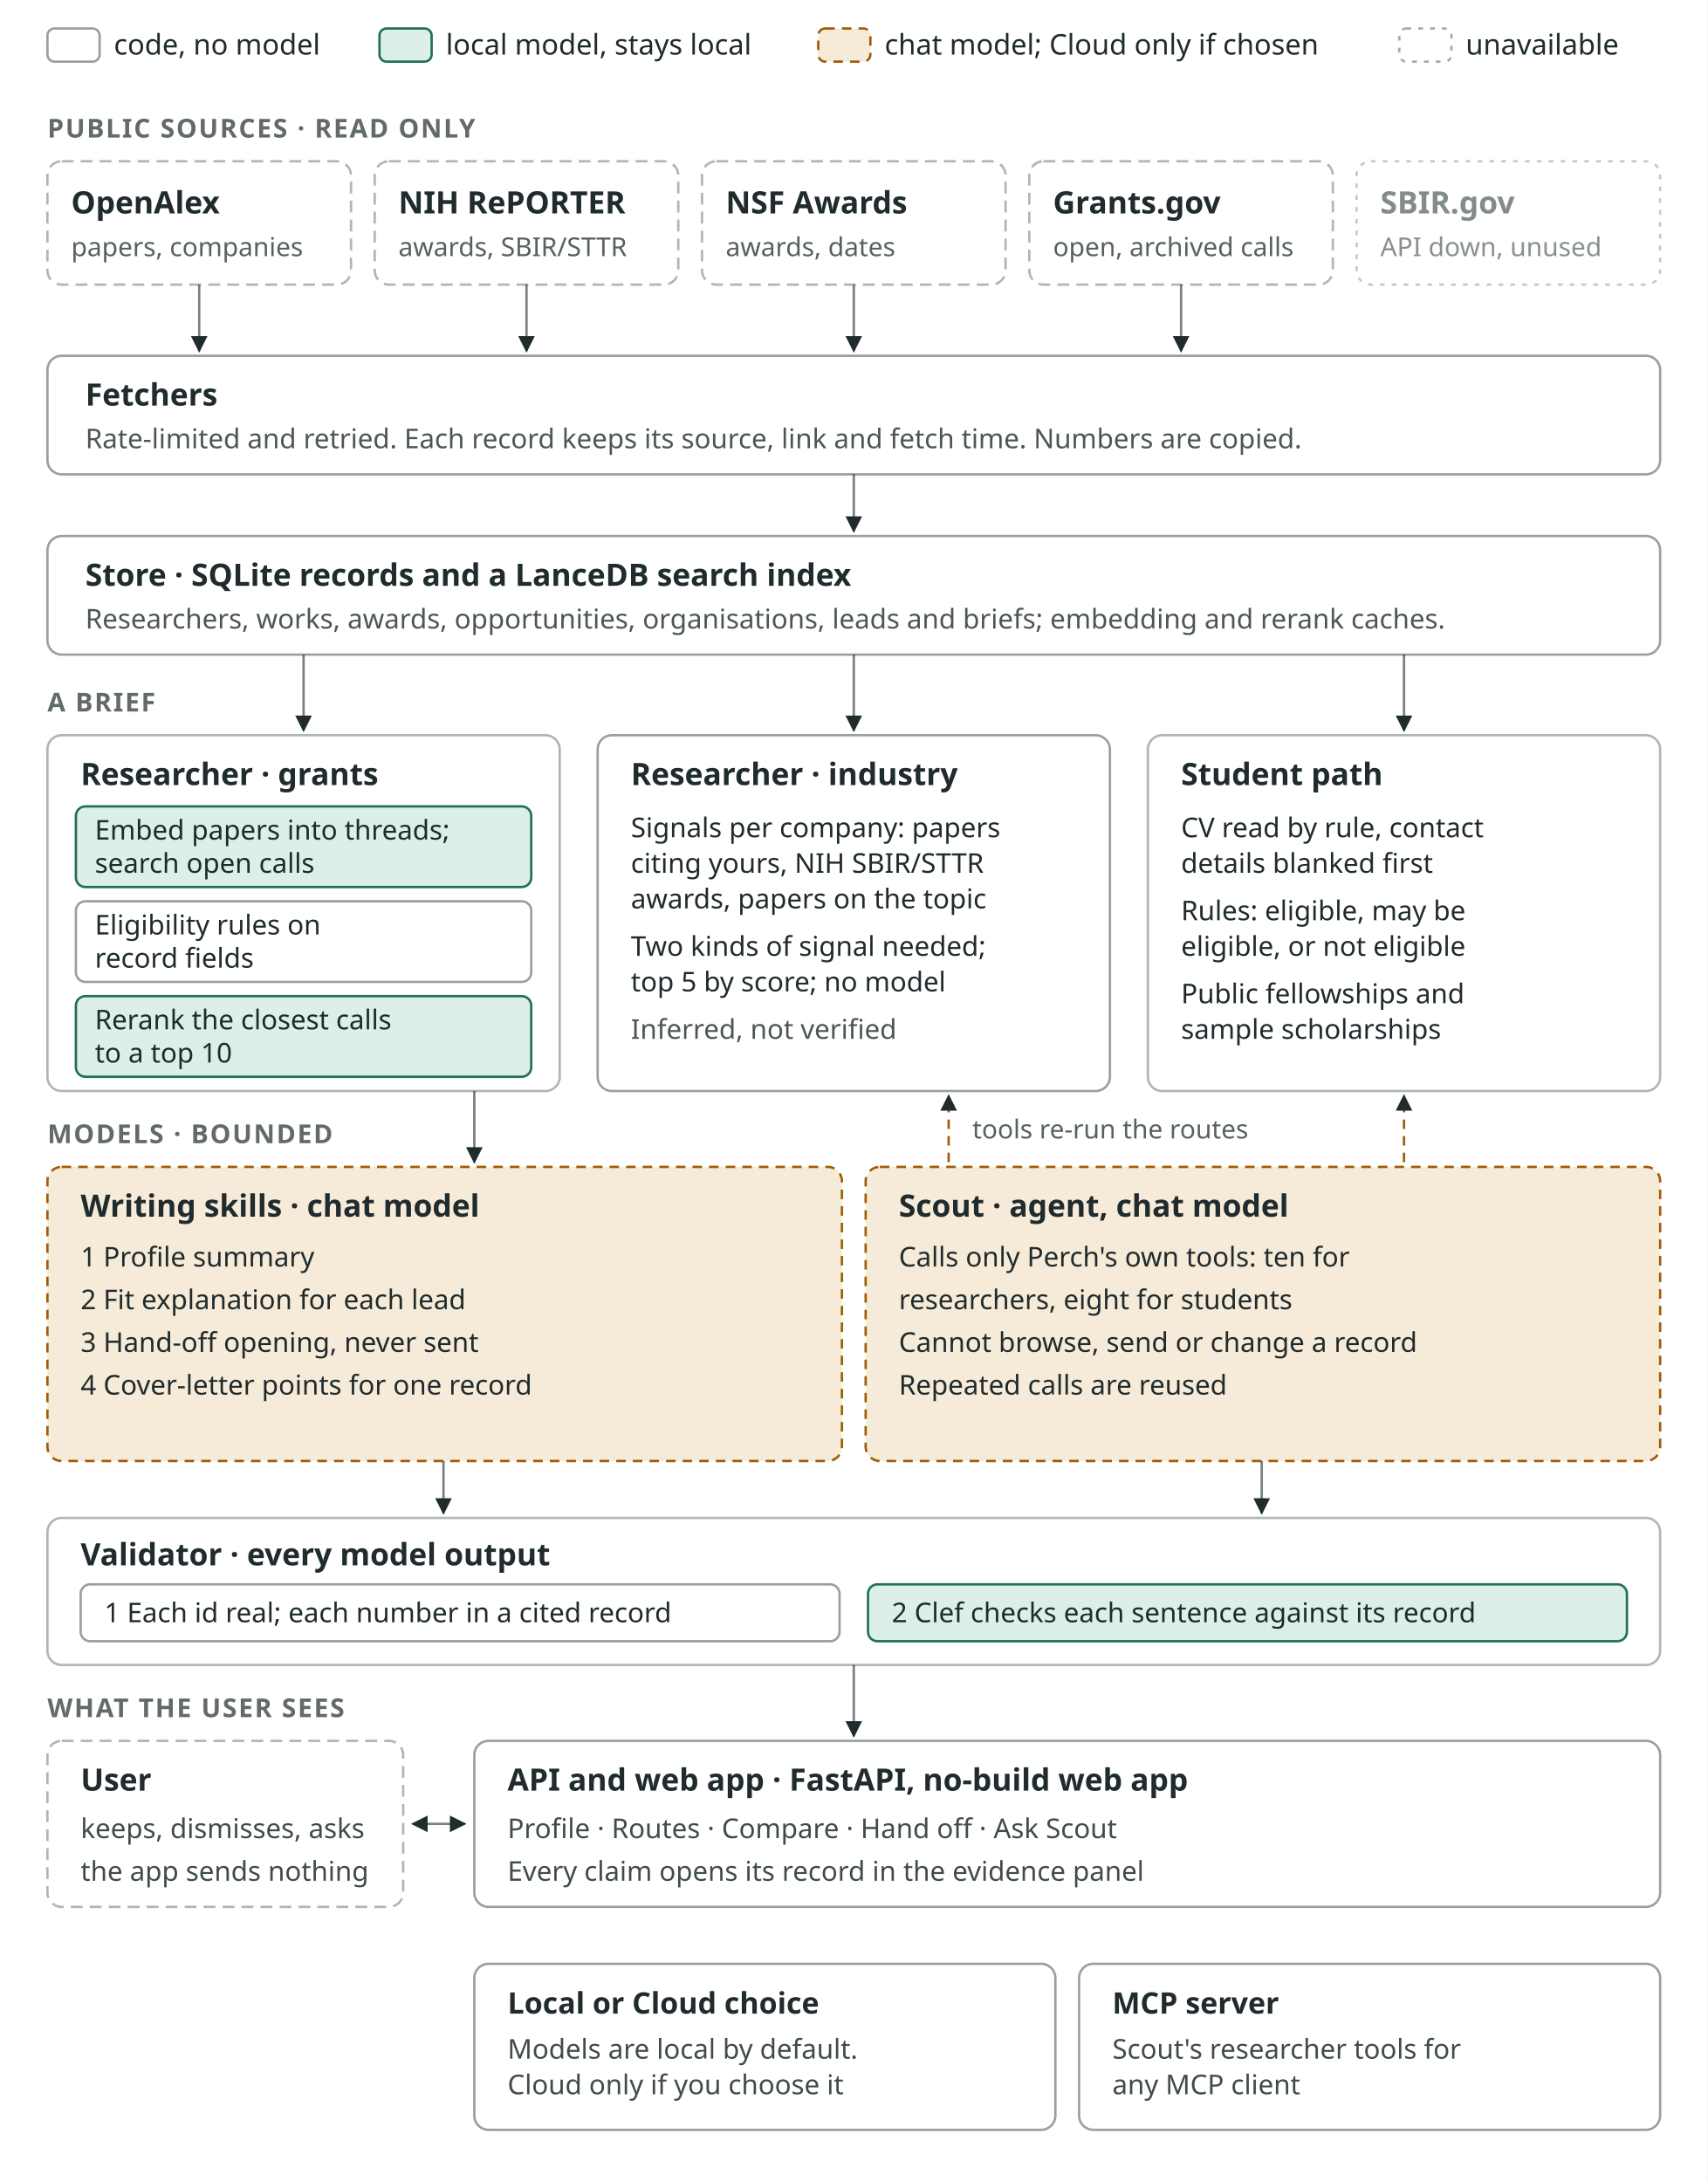
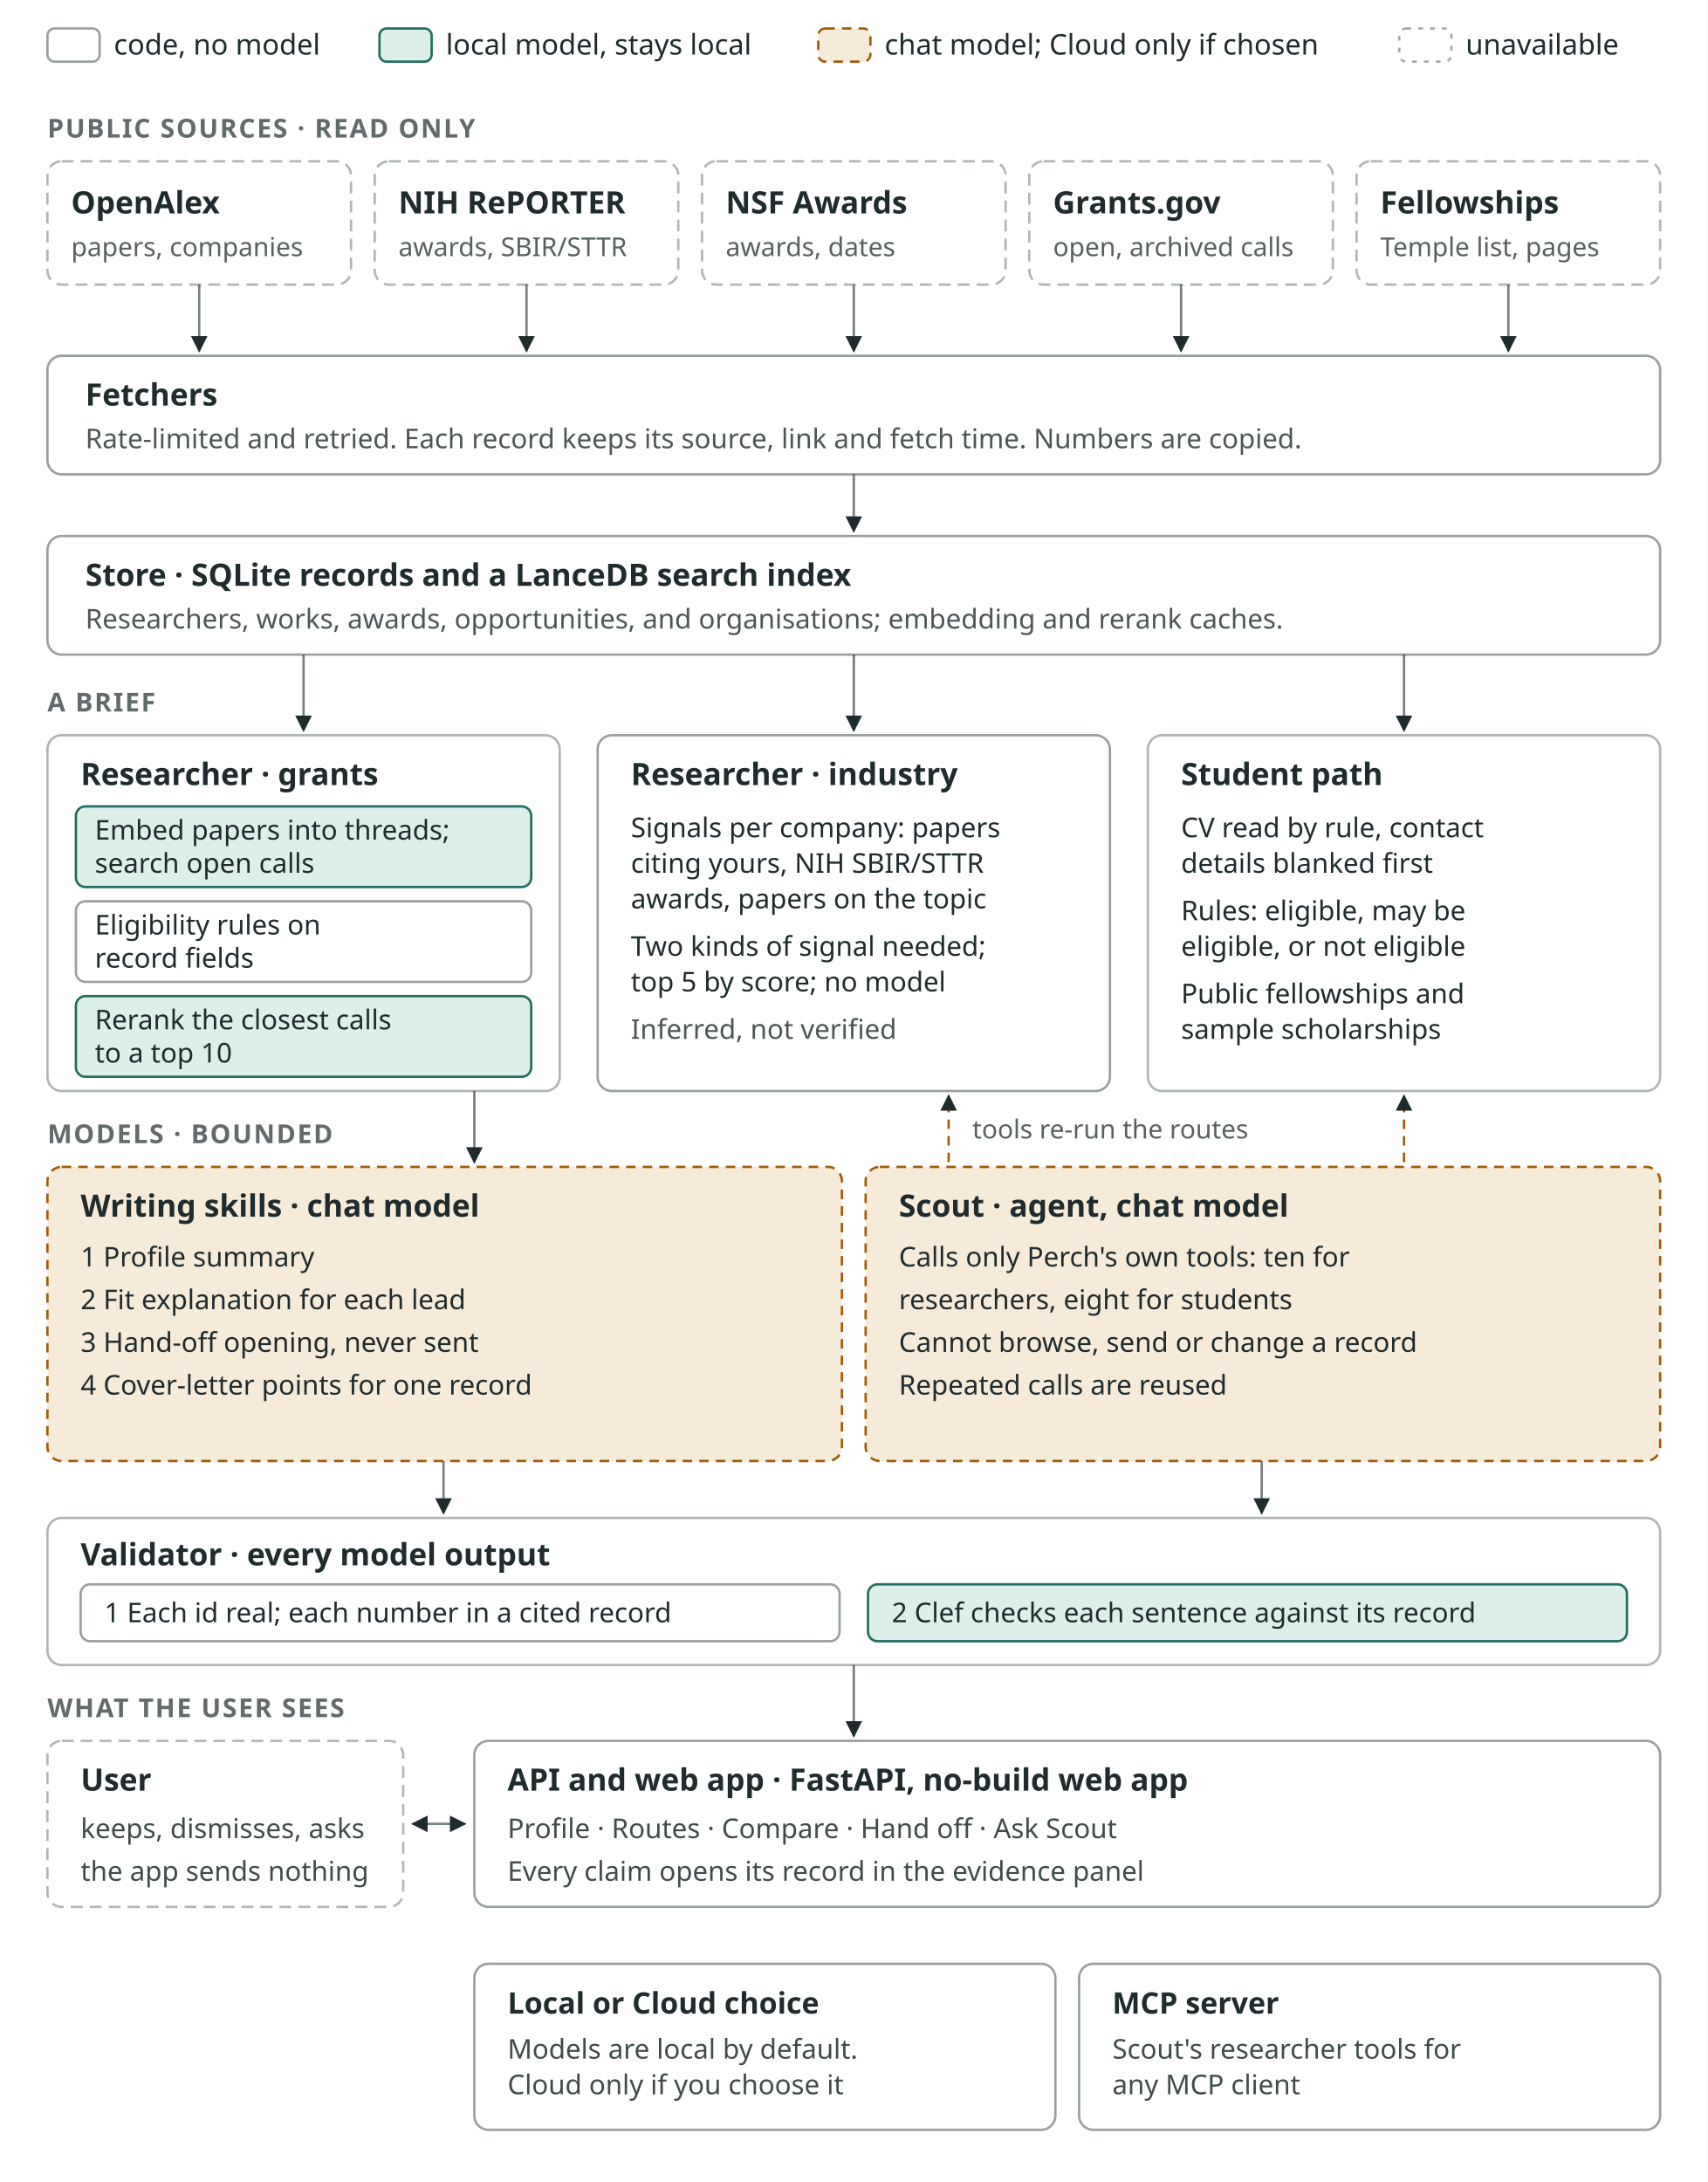
<svg xmlns="http://www.w3.org/2000/svg" viewBox="0 0 720 920" class="arch" role="img" font-family="system-ui, sans-serif" aria-label="How Perch fits together. Public sources feed plain-code fetchers, which store every record with its provenance. A brief runs one side at a time. A researcher gets grants, with two small local models and eligibility rules, and industry leads, which are code only. A student gets a CV read by rule, then public fellowships and sample scholarships. A chat model writes the profile summary, the fit explanations, the hand-off opening and the cover-letter points. Scout answers follow-ups by calling only Perch's own tools. Every model output passes the validator before the web app shows it. Models are local by default; Cloud is used only by the user's choice after a warning. The MCP server offers Scout's researcher tools to other agents.">
  <rect width="100%" height="100%" fill="#ffffff" />
  <defs>
    <marker id="oa" viewBox="0 0 10 10" refX="9" refY="5" markerWidth="7" markerHeight="7" orient="auto-start-reverse">
      <path d="M0 0 L10 5 L0 10 z" fill="#1f2b2d" />
    </marker>
  </defs>
  <g font-size="12" fill="#1f2b2d">
    <rect x="20" y="12" width="22" height="14" rx="3" fill="none" stroke="#1f2b2d" stroke-opacity="0.45" class="k-code" />
    <text x="48" y="23">code, no model</text>
    <rect x="160" y="12" width="22" height="14" rx="3" fill="#dcefe8" stroke="#1f6f5c" class="k-local" />
    <text x="188" y="23">local model, stays local</text>
    <rect x="345" y="12" width="22" height="14" rx="3" fill="#f6ead8" stroke="#a15c07" stroke-dasharray="4 3" class="k-cloud" />
    <text x="373" y="23">chat model; Cloud only if chosen</text>
    <rect x="590" y="12" width="22" height="14" rx="3" fill="none" stroke="#1f2b2d" stroke-opacity="0.4" stroke-dasharray="2 3" />
    <text x="618" y="23">unavailable</text>
  </g>
  <g font-size="11" fill="#1f2b2d" opacity="0.7" font-weight="600" letter-spacing="0.06em">
    <text x="20" y="58">PUBLIC SOURCES · READ ONLY</text>
    <text x="20" y="300">A BRIEF</text>
    <text x="20" y="482">MODELS · BOUNDED</text>
    <text x="20" y="724">WHAT THE USER SEES</text>
  </g>
  <g fill="none" stroke="#1f2b2d" stroke-opacity="0.35" stroke-dasharray="5 3">
    <rect x="20" y="68" width="128" height="52" rx="6" />
    <rect x="158" y="68" width="128" height="52" rx="6" />
    <rect x="296" y="68" width="128" height="52" rx="6" />
    <rect x="434" y="68" width="128" height="52" rx="6" />
  </g>
-   <rect x="572" y="68" width="128" height="52" rx="6" fill="none" stroke="#1f2b2d" stroke-opacity="0.25" stroke-dasharray="2 3" />
+   <rect x="572" y="68" width="128" height="52" rx="6" fill="none" stroke="#1f2b2d" stroke-opacity="0.35" stroke-dasharray="5 3" />
  <g font-size="13" font-weight="600" fill="#1f2b2d">
    <text x="30" y="90">OpenAlex</text>
    <text x="168" y="90">NIH RePORTER</text>
    <text x="306" y="90">NSF Awards</text>
    <text x="444" y="90">Grants.gov</text>
-     <text x="582" y="90" opacity="0.55">SBIR.gov</text>
+     <text x="582" y="90">Fellowships</text>
  </g>
  <g font-size="11" fill="#1f2b2d" opacity="0.75">
    <text x="30" y="108">papers, companies</text>
    <text x="168" y="108">awards, SBIR/STTR</text>
    <text x="306" y="108">awards, dates</text>
    <text x="444" y="108">open, archived calls</text>
-     <text x="582" y="108" opacity="0.7">API down, unused</text>
+     <text x="582" y="108">Temple list, pages</text>
  </g>
  <g stroke="#1f2b2d" stroke-opacity="0.6" fill="none" marker-end="url(#oa)">
    <path d="M84 120 V148" />
    <path d="M222 120 V148" />
    <path d="M360 120 V148" />
    <path d="M498 120 V148" />
+     <path d="M636 120 V148" />
  </g>
  <g fill="none" stroke="#1f2b2d" stroke-opacity="0.45" class="k-code">
    <rect x="20" y="150" width="680" height="50" rx="6" />
    <rect x="20" y="226" width="680" height="50" rx="6" />
  </g>
  <g font-size="13" font-weight="600" fill="#1f2b2d">
    <text x="36" y="171">Fetchers</text>
    <text x="36" y="247">Store · SQLite records and a LanceDB search index</text>
  </g>
  <g font-size="11.5" fill="#1f2b2d" opacity="0.8">
    <text x="36" y="189">Rate-limited and retried. Each record keeps its source, link and fetch time. Numbers are copied.</text>
-     <text x="36" y="265">Researchers, works, awards, opportunities, organisations, leads and briefs; embedding and rerank caches.</text>
+     <text x="36" y="265">Researchers, works, awards, opportunities, and organisations; embedding and rerank caches.</text>
  </g>
  <path d="M360 200 V224" stroke="#1f2b2d" stroke-opacity="0.6" fill="none" marker-end="url(#oa)" />
  <g stroke="#1f2b2d" stroke-opacity="0.6" fill="none" marker-end="url(#oa)">
    <path d="M128 276 V308" />
    <path d="M360 276 V308" />
    <path d="M592 276 V308" />
  </g>
  <rect x="20" y="310" width="216" height="150" rx="6" fill="none" stroke="#1f2b2d" stroke-opacity="0.35" />
  <text x="34" y="331" font-size="13" font-weight="600" fill="#1f2b2d">Researcher · grants</text>
  <rect x="32" y="340" width="192" height="34" rx="4" fill="#dcefe8" stroke="#1f6f5c" class="k-local" />
  <rect x="32" y="380" width="192" height="34" rx="4" fill="none" stroke="#1f2b2d" stroke-opacity="0.45" class="k-code" />
  <rect x="32" y="420" width="192" height="34" rx="4" fill="#dcefe8" stroke="#1f6f5c" class="k-local" />
  <g font-size="11.5" fill="#1f2b2d">
    <text x="40" y="354">Embed papers into threads;</text>
    <text x="40" y="368">search open calls</text>
    <text x="40" y="394">Eligibility rules on</text>
    <text x="40" y="408">record fields</text>
    <text x="40" y="434">Rerank the closest calls</text>
    <text x="40" y="448">to a top 10</text>
  </g>
  <rect x="252" y="310" width="216" height="150" rx="6" fill="none" stroke="#1f2b2d" stroke-opacity="0.45" class="k-code" />
  <text x="266" y="331" font-size="13" font-weight="600" fill="#1f2b2d">Researcher · industry</text>
  <g font-size="11.5" fill="#1f2b2d">
    <text x="266" y="353">Signals per company: papers</text>
    <text x="266" y="368">citing yours, NIH SBIR/STTR</text>
    <text x="266" y="383">awards, papers on the topic</text>
    <text x="266" y="403">Two kinds of signal needed;</text>
    <text x="266" y="418">top 5 by score; no model</text>
    <text x="266" y="438" opacity="0.8">Inferred, not verified</text>
  </g>
  <rect x="484" y="310" width="216" height="150" rx="6" fill="none" stroke="#1f2b2d" stroke-opacity="0.35" />
  <text x="498" y="331" font-size="13" font-weight="600" fill="#1f2b2d">Student path</text>
  <g font-size="11.5" fill="#1f2b2d">
    <text x="498" y="353">CV read by rule, contact</text>
    <text x="498" y="368">details blanked first</text>
    <text x="498" y="388">Rules: eligible, may be</text>
    <text x="498" y="403">eligible, or not eligible</text>
    <text x="498" y="423">Public fellowships and</text>
    <text x="498" y="438">sample scholarships</text>
  </g>
  <rect x="20" y="492" width="335" height="124" rx="6" fill="#f6ead8" stroke="#a15c07" stroke-dasharray="4 3" class="k-cloud" />
  <text x="34" y="513" font-size="13" font-weight="600" fill="#1f2b2d">Writing skills · chat model</text>
  <g font-size="11.5" fill="#1f2b2d">
    <text x="34" y="534">1  Profile summary</text>
    <text x="34" y="552">2  Fit explanation for each lead</text>
    <text x="34" y="570">3  Hand-off opening, never sent</text>
    <text x="34" y="588">4  Cover-letter points for one record</text>
  </g>
  <rect x="365" y="492" width="335" height="124" rx="6" fill="#f6ead8" stroke="#a15c07" stroke-dasharray="4 3" class="k-cloud" />
  <text x="379" y="513" font-size="13" font-weight="600" fill="#1f2b2d">Scout · agent, chat model</text>
  <g font-size="11.5" fill="#1f2b2d">
    <text x="379" y="534">Calls only Perch's own tools: ten for</text>
    <text x="379" y="552">researchers, eight for students</text>
    <text x="379" y="570">Cannot browse, send or change a record</text>
    <text x="379" y="588">Repeated calls are reused</text>
  </g>
  <g stroke="#1f2b2d" stroke-opacity="0.6" fill="none" marker-end="url(#oa)">
    <path d="M200 460 V490" />
  </g>
  <g stroke="#a15c07" stroke-dasharray="4 3" fill="none" marker-end="url(#oa)" class="k-loop">
    <path d="M400 490 V462" />
    <path d="M592 490 V462" />
  </g>
  <text x="410" y="480" font-size="11" fill="#1f2b2d" opacity="0.75">tools re-run the routes</text>
  <rect x="20" y="640" width="680" height="62" rx="6" fill="none" stroke="#1f2b2d" stroke-opacity="0.35" />
  <text x="34" y="660" font-size="13" font-weight="600" fill="#1f2b2d">Validator · every model output</text>
  <rect x="34" y="668" width="320" height="24" rx="4" fill="none" stroke="#1f2b2d" stroke-opacity="0.45" class="k-code" />
  <rect x="366" y="668" width="320" height="24" rx="4" fill="#dcefe8" stroke="#1f6f5c" class="k-local" />
  <g font-size="11.5" fill="#1f2b2d">
    <text x="44" y="684">1  Each id real; each number in a cited record</text>
    <text x="376" y="684">2  Clef checks each sentence against its record</text>
  </g>
  <g stroke="#1f2b2d" stroke-opacity="0.6" fill="none" marker-end="url(#oa)">
    <path d="M187 616 V638" />
    <path d="M532 616 V638" />
  </g>
  <rect x="200" y="734" width="500" height="70" rx="6" fill="none" stroke="#1f2b2d" stroke-opacity="0.45" class="k-code" />
  <text x="214" y="755" font-size="13" font-weight="600" fill="#1f2b2d">API and web app · FastAPI, no-build web app</text>
  <g font-size="11.5" fill="#1f2b2d" opacity="0.85">
    <text x="214" y="775">Profile · Routes · Compare · Hand off · Ask Scout</text>
    <text x="214" y="793">Every claim opens its record in the evidence panel</text>
  </g>
  <rect x="20" y="734" width="150" height="70" rx="6" fill="none" stroke="#1f2b2d" stroke-opacity="0.35" stroke-dasharray="5 3" />
  <text x="34" y="755" font-size="13" font-weight="600" fill="#1f2b2d">User</text>
  <g font-size="11.5" fill="#1f2b2d" opacity="0.85">
    <text x="34" y="775">keeps, dismisses, asks</text>
    <text x="34" y="793">the app sends nothing</text>
  </g>
  <path d="M360 702 V732" stroke="#1f2b2d" stroke-opacity="0.6" fill="none" marker-end="url(#oa)" />
  <path d="M174 769 H196" stroke="#1f2b2d" stroke-opacity="0.6" fill="none" marker-start="url(#oa)" marker-end="url(#oa)" />
  <g fill="none" stroke="#1f2b2d" stroke-opacity="0.45" class="k-code">
    <rect x="200" y="828" width="245" height="70" rx="6" />
    <rect x="455" y="828" width="245" height="70" rx="6" />
  </g>
  <g font-size="12.5" font-weight="600" fill="#1f2b2d">
    <text x="214" y="849">Local or Cloud choice</text>
    <text x="469" y="849">MCP server</text>
  </g>
  <g font-size="11.5" fill="#1f2b2d" opacity="0.85">
    <text x="214" y="868">Models are local by default.</text>
    <text x="214" y="883">Cloud only if you choose it</text>
    <text x="469" y="868">Scout's researcher tools for</text>
    <text x="469" y="883">any MCP client</text>
  </g>
</svg>
